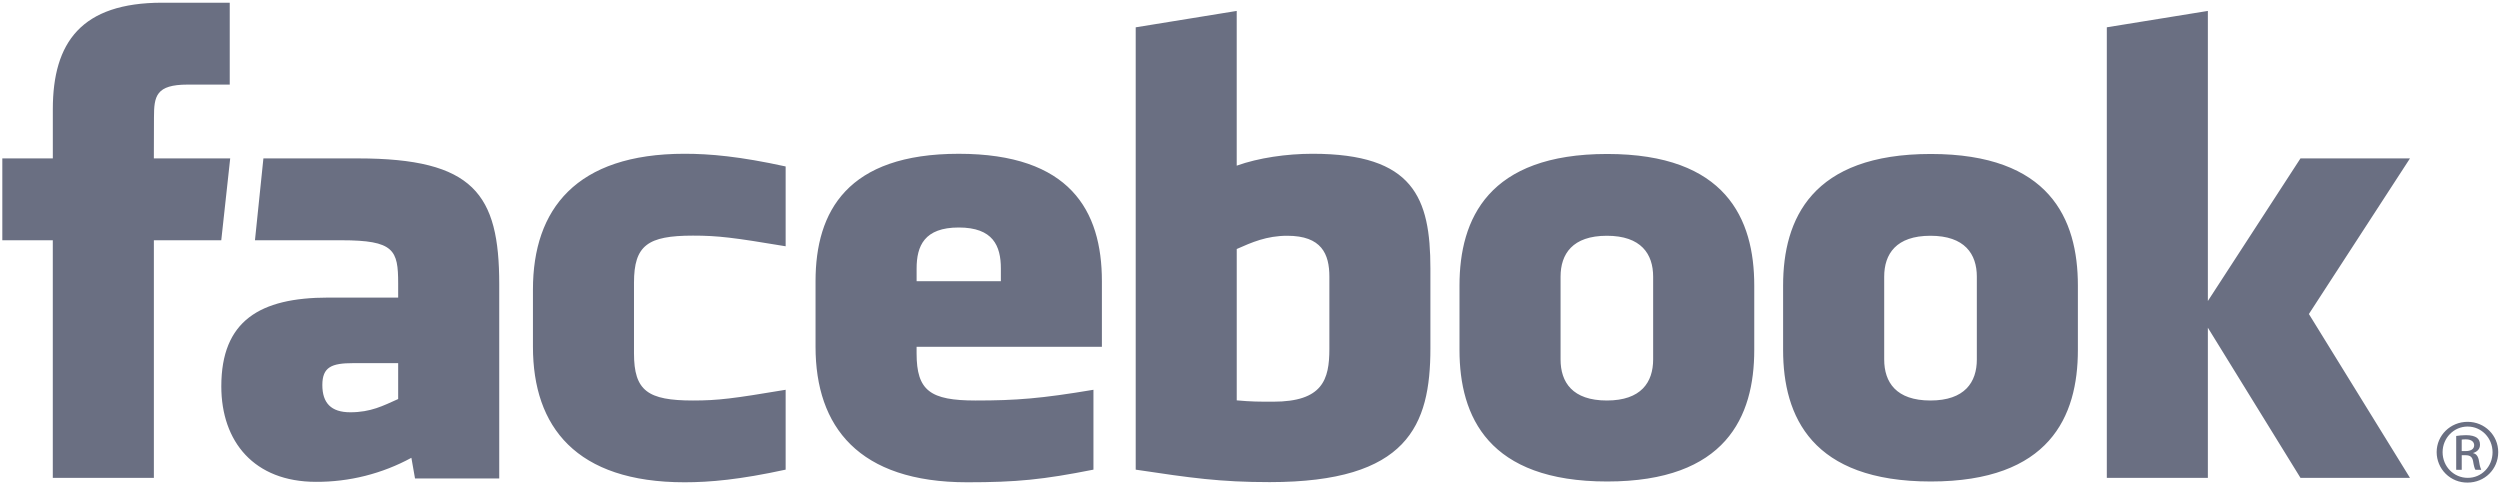
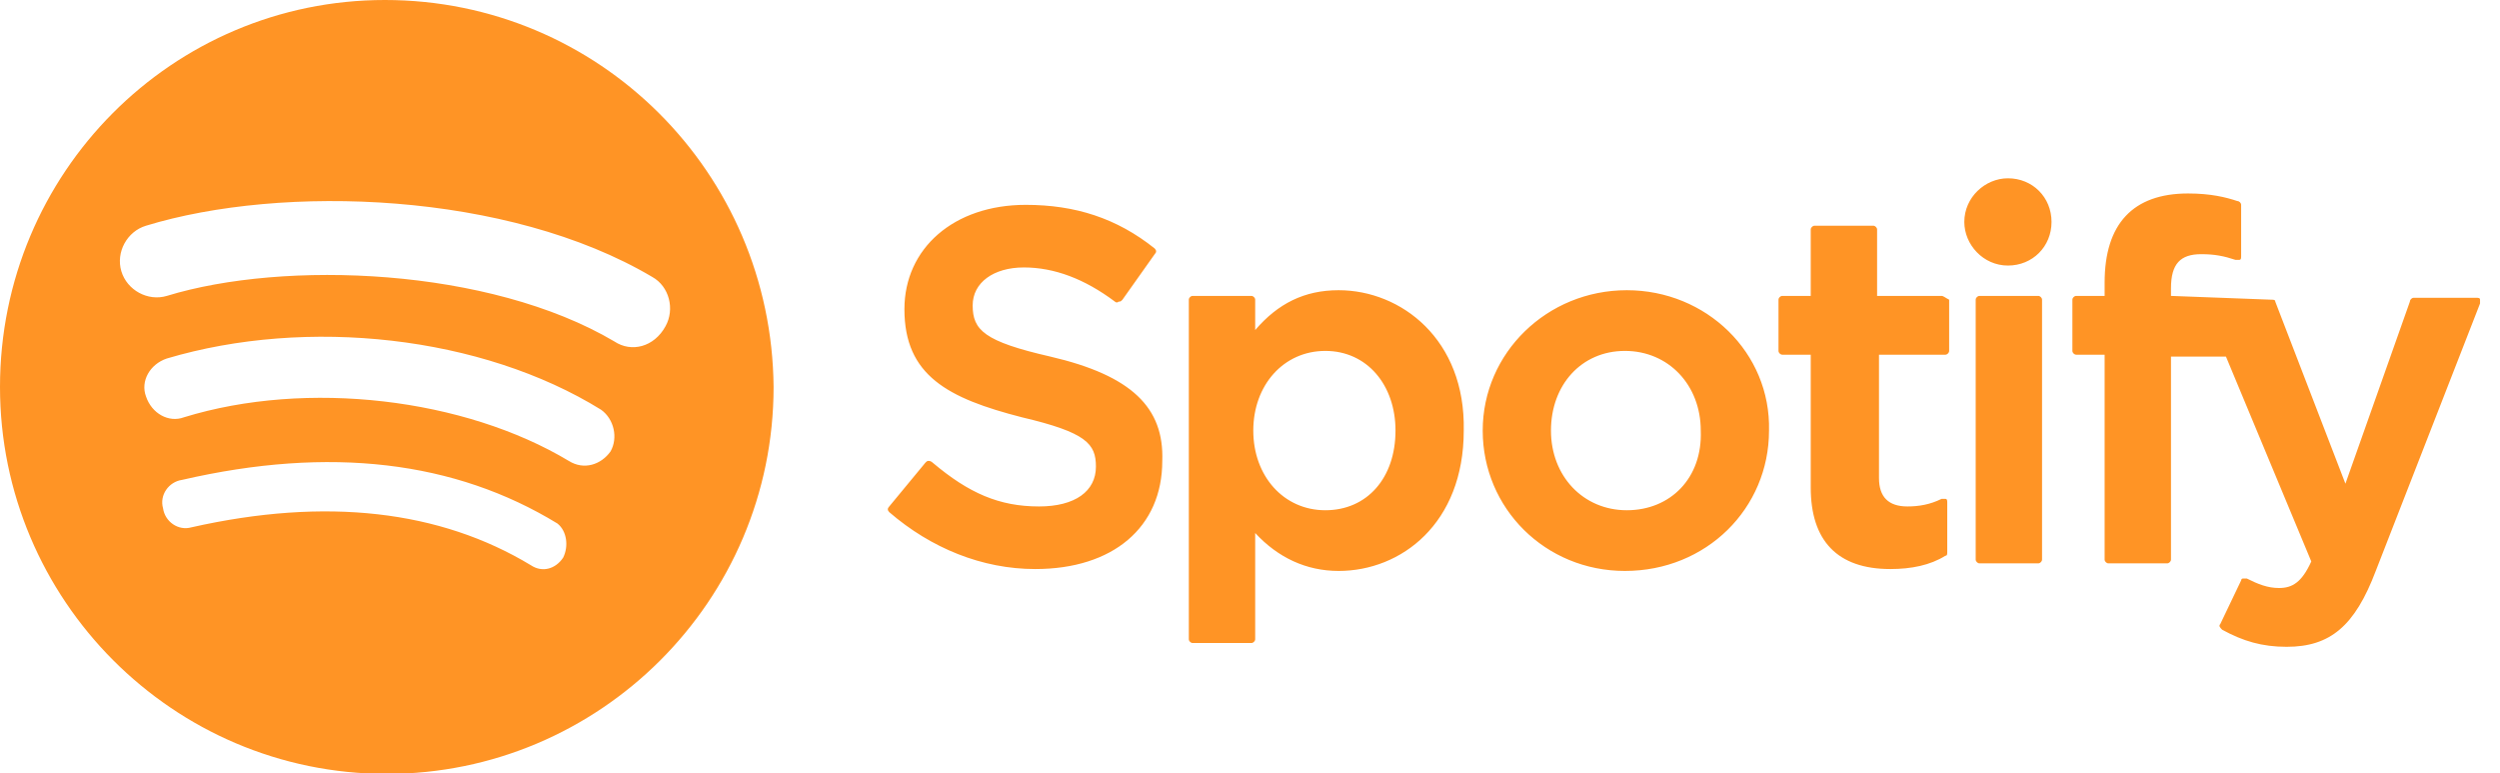
- <svg xmlns="http://www.w3.org/2000/svg" width="124" height="24">
-   <path d="M63.849 11.694c-1.023 0-1.76.326-2.507.657v7.507c.716.066 1.126.066 1.805.066 2.454 0 2.79-1.092 2.79-2.616v-3.585c0-1.125-.384-2.029-2.088-2.029zm-16.295-.41c-1.702 0-2.09.908-2.09 2.033v.631h4.179v-.631c0-1.125-.389-2.033-2.089-2.033zm-31.566 7.813c0 .89.432 1.352 1.386 1.352 1.022 0 1.628-.324 2.375-.657v-1.78h-2.237c-1.059 0-1.524.19-1.524 1.085zM79.7 11.694c-1.705 0-2.296.904-2.296 2.03v4.106c0 1.129.59 2.035 2.296 2.035 1.7 0 2.296-.906 2.296-2.035v-4.107c0-1.125-.596-2.029-2.296-2.029zM7.632 23.702H2.619V11.917H.115v-4.06H2.62v-2.44C2.62 2.104 4.033.134 8.05.134h3.345v4.062h-2.09c-1.565 0-1.668.568-1.668 1.627l-.006 2.033h3.787l-.443 4.06H7.632v11.786zm17.13.031h-4.177l-.18-1.026a9.802 9.802 0 0 1-4.734 1.192c-3.063 0-4.694-1.988-4.694-4.737 0-3.244 1.903-4.402 5.307-4.402h3.465v-.701c0-1.656-.196-2.142-2.817-2.142h-4.286l.419-4.06h4.685c5.751 0 7.012 1.764 7.012 6.235v9.641zm14.206-11.518c-2.6-.433-3.346-.528-4.597-.528-2.246 0-2.925.481-2.925 2.335v3.506c0 1.853.679 2.337 2.925 2.337 1.251 0 1.998-.097 4.597-.532v3.961c-2.277.496-3.76.627-5.014.627-5.381 0-7.52-2.75-7.52-6.72v-2.845c0-3.975 2.139-6.729 7.52-6.729 1.254 0 2.737.13 5.014.629v3.959zM54.654 17.2h-9.191v.328c0 1.853.68 2.337 2.925 2.337 2.02 0 3.252-.097 5.847-.532v3.961c-2.503.496-3.807.627-6.262.627-5.382 0-7.522-2.75-7.522-6.72v-3.253c0-3.475 1.587-6.32 7.102-6.32 5.515 0 7.101 2.812 7.101 6.32V17.2zm16.294.076c0 3.838-1.129 6.637-7.97 6.637-2.471 0-3.92-.21-6.647-.618V1.355l5.01-.813v7.675c1.084-.39 2.485-.59 3.76-.59 5.012 0 5.847 2.183 5.847 5.69v3.959zm16.063.083c0 3.311-1.407 6.523-7.295 6.523-5.891 0-7.325-3.212-7.325-6.523v-3.197c0-3.313 1.434-6.525 7.325-6.525 5.888 0 7.295 3.212 7.295 6.525v3.197zm16.052 0c0 3.311-1.41 6.523-7.296 6.523-5.891 0-7.325-3.212-7.325-6.523v-3.197c0-3.313 1.434-6.525 7.325-6.525 5.887 0 7.296 3.212 7.296 6.525v3.197zm16.472 6.343h-5.431l-4.594-7.448v7.448h-5.012V1.354l5.012-.812v14.387l4.594-7.073h5.431l-5.014 7.719 5.014 8.127zM95.75 11.694c-1.703 0-2.294.904-2.294 2.03v4.106c0 1.129.591 2.035 2.294 2.035 1.7 0 2.301-.906 2.301-2.035v-4.107c0-1.125-.601-2.029-2.301-2.029zm26.646 9.229c.844 0 1.516.668 1.516 1.503 0 .848-.672 1.51-1.522 1.51a1.511 1.511 0 0 1-1.532-1.51c0-.835.686-1.503 1.532-1.503h.006zm-.006.234c-.68 0-1.237.568-1.237 1.27 0 .713.557 1.274 1.243 1.274.687.007 1.235-.56 1.235-1.268s-.548-1.276-1.235-1.276h-.006zm-.288 2.144h-.275v-1.677c.144-.02.282-.04.488-.04.261 0 .432.054.537.127.101.074.156.187.156.347 0 .221-.15.354-.336.408v.013c.151.027.254.16.289.406.04.261.082.361.108.416h-.288c-.04-.055-.082-.208-.117-.429-.04-.213-.15-.293-.37-.293h-.192v.722zm0-.928h.2c.225 0 .417-.081.417-.289 0-.147-.11-.293-.418-.293-.09 0-.152.007-.2.013v.569z" fill="#6A6F82" fill-rule="nonzero" />
+ <svg xmlns="http://www.w3.org/2000/svg" version="1.1" id="Layer_1" x="0px" y="0px" viewBox="0 0 131.8 40.7" style="enable-background:new 0 0 131.8 40.7;" xml:space="preserve">
+   <style type="text/css">
+ 	.st0{fill:#FF9425;}
+ </style>
+   <path class="st0" d="M20.3,0C9.1,0,0,9.1,0,20.4c0,11.2,9.1,20.4,20.4,20.4c11.2,0,20.4-9.1,20.4-20.4C40.7,9.1,31.6,0,20.3,0  L20.3,0z M29.7,29.4c-0.4,0.6-1.1,0.8-1.7,0.4c-4.8-2.9-10.8-3.6-17.9-2c-0.7,0.2-1.4-0.3-1.5-1c-0.2-0.7,0.3-1.4,1-1.5  c7.8-1.8,14.4-1,19.8,2.3C29.9,28,30,28.8,29.7,29.4z M32.2,23.8c-0.5,0.7-1.4,1-2.2,0.5C24.5,21,16.2,20,9.7,22  c-0.8,0.3-1.7-0.2-2-1.1c-0.3-0.8,0.2-1.7,1.1-2c7.4-2.2,16.6-1.2,22.9,2.7C32.4,22.1,32.6,23.1,32.2,23.8L32.2,23.8z M32.4,18  c-6.6-3.9-17.4-4.3-23.6-2.4c-1,0.3-2.1-0.3-2.4-1.3s0.3-2.1,1.3-2.4c7.2-2.2,19.1-1.8,26.7,2.7c0.9,0.5,1.2,1.7,0.7,2.6  C34.5,18.3,33.3,18.6,32.4,18L32.4,18z M55.4,18.8c-3.5-0.8-4.1-1.4-4.1-2.7c0-1.2,1.1-2,2.7-2c1.6,0,3.2,0.6,4.8,1.8  c0,0,0.1,0.1,0.2,0c0.1,0,0.1,0,0.2-0.1l1.7-2.4c0.1-0.1,0.1-0.2,0-0.3c-2-1.6-4.2-2.3-6.8-2.3c-3.8,0-6.4,2.3-6.4,5.5  c0,3.5,2.3,4.7,6.2,5.7c3.4,0.8,3.9,1.4,3.9,2.6c0,1.3-1.1,2.1-3,2.1c-2.1,0-3.7-0.7-5.6-2.3c0,0-0.1-0.1-0.2-0.1  c-0.1,0-0.1,0-0.2,0.1l-1.9,2.3c-0.1,0.1-0.1,0.2,0,0.3c2.2,1.9,4.9,3,7.7,3c4.1,0,6.7-2.2,6.7-5.7C61.4,21.5,59.7,19.8,55.4,18.8  L55.4,18.8z M70.6,15.3c-1.8,0-3.2,0.7-4.4,2.1v-1.6c0-0.1-0.1-0.2-0.2-0.2h-3.1c-0.1,0-0.2,0.1-0.2,0.2v17.9c0,0.1,0.1,0.2,0.2,0.2  H66c0.1,0,0.2-0.1,0.2-0.2v-5.6c1.2,1.3,2.7,2,4.4,2c3.3,0,6.6-2.5,6.6-7.4C77.3,17.9,73.9,15.3,70.6,15.3L70.6,15.3L70.6,15.3z   M73.6,22.7c0,2.5-1.5,4.2-3.7,4.2s-3.8-1.8-3.8-4.2s1.6-4.2,3.8-4.2C72.1,18.5,73.6,20.3,73.6,22.7L73.6,22.7z M85.8,15.3  c-4.2,0-7.6,3.3-7.6,7.4s3.3,7.4,7.5,7.4c4.3,0,7.6-3.3,7.6-7.4C93.4,18.6,90,15.3,85.8,15.3L85.8,15.3z M85.8,26.9  c-2.3,0-4-1.8-4-4.2s1.6-4.2,3.9-4.2s4,1.8,4,4.2C89.8,25.2,88.1,26.9,85.8,26.9z M102.4,15.6H99v-3.5c0-0.1-0.1-0.2-0.2-0.2h-3.1  c-0.1,0-0.2,0.1-0.2,0.2v3.5H94c-0.1,0-0.2,0.1-0.2,0.2v2.7c0,0.1,0.1,0.2,0.2,0.2h1.5v7c0,2.8,1.4,4.3,4.2,4.3  c1.1,0,2.1-0.2,2.9-0.7c0.1,0,0.1-0.1,0.1-0.2v-2.6c0-0.1,0-0.2-0.1-0.2s-0.2,0-0.2,0c-0.6,0.3-1.2,0.4-1.8,0.4  c-1,0-1.5-0.5-1.5-1.5v-6.5h3.5c0.1,0,0.2-0.1,0.2-0.2v-2.7C102.6,15.7,102.5,15.6,102.4,15.6L102.4,15.6L102.4,15.6z M114.5,15.6  v-0.4c0-1.3,0.5-1.8,1.6-1.8c0.7,0,1.2,0.1,1.8,0.3c0.1,0,0.1,0,0.2,0s0.1-0.1,0.1-0.2v-2.7c0-0.1-0.1-0.2-0.2-0.2  c-0.6-0.2-1.4-0.4-2.6-0.4c-2.9,0-4.4,1.6-4.4,4.7v0.7h-1.5c-0.1,0-0.2,0.1-0.2,0.2v2.7c0,0.1,0.1,0.2,0.2,0.2h1.5v10.8  c0,0.1,0.1,0.2,0.2,0.2h3.1c0.1,0,0.2-0.1,0.2-0.2V18.8h2.9l4.5,10.8c-0.5,1.1-1,1.4-1.7,1.4c-0.6,0-1.1-0.2-1.7-0.5  c-0.1,0-0.1,0-0.2,0s-0.1,0.1-0.1,0.1l-1.1,2.3c-0.1,0.1,0,0.2,0.1,0.3c1.1,0.6,2.1,0.9,3.4,0.9c2.3,0,3.6-1.1,4.7-4l5.5-14.1  c0-0.1,0-0.2,0-0.2c0-0.1-0.1-0.1-0.2-0.1h-3.3c-0.1,0-0.2,0.1-0.2,0.2l-3.4,9.6l-3.7-9.6c0-0.1-0.1-0.1-0.2-0.1L114.5,15.6  L114.5,15.6L114.5,15.6z M107.5,15.6h-3.1c-0.1,0-0.2,0.1-0.2,0.2v13.7c0,0.1,0.1,0.2,0.2,0.2h3.1c0.1,0,0.2-0.1,0.2-0.2V15.8  C107.7,15.7,107.6,15.6,107.5,15.6L107.5,15.6z M105.9,9.4c-1.2,0-2.3,1-2.3,2.3c0,1.2,1,2.3,2.3,2.3s2.3-1,2.3-2.3  C108.2,10.4,107.2,9.4,105.9,9.4z" />
</svg>
